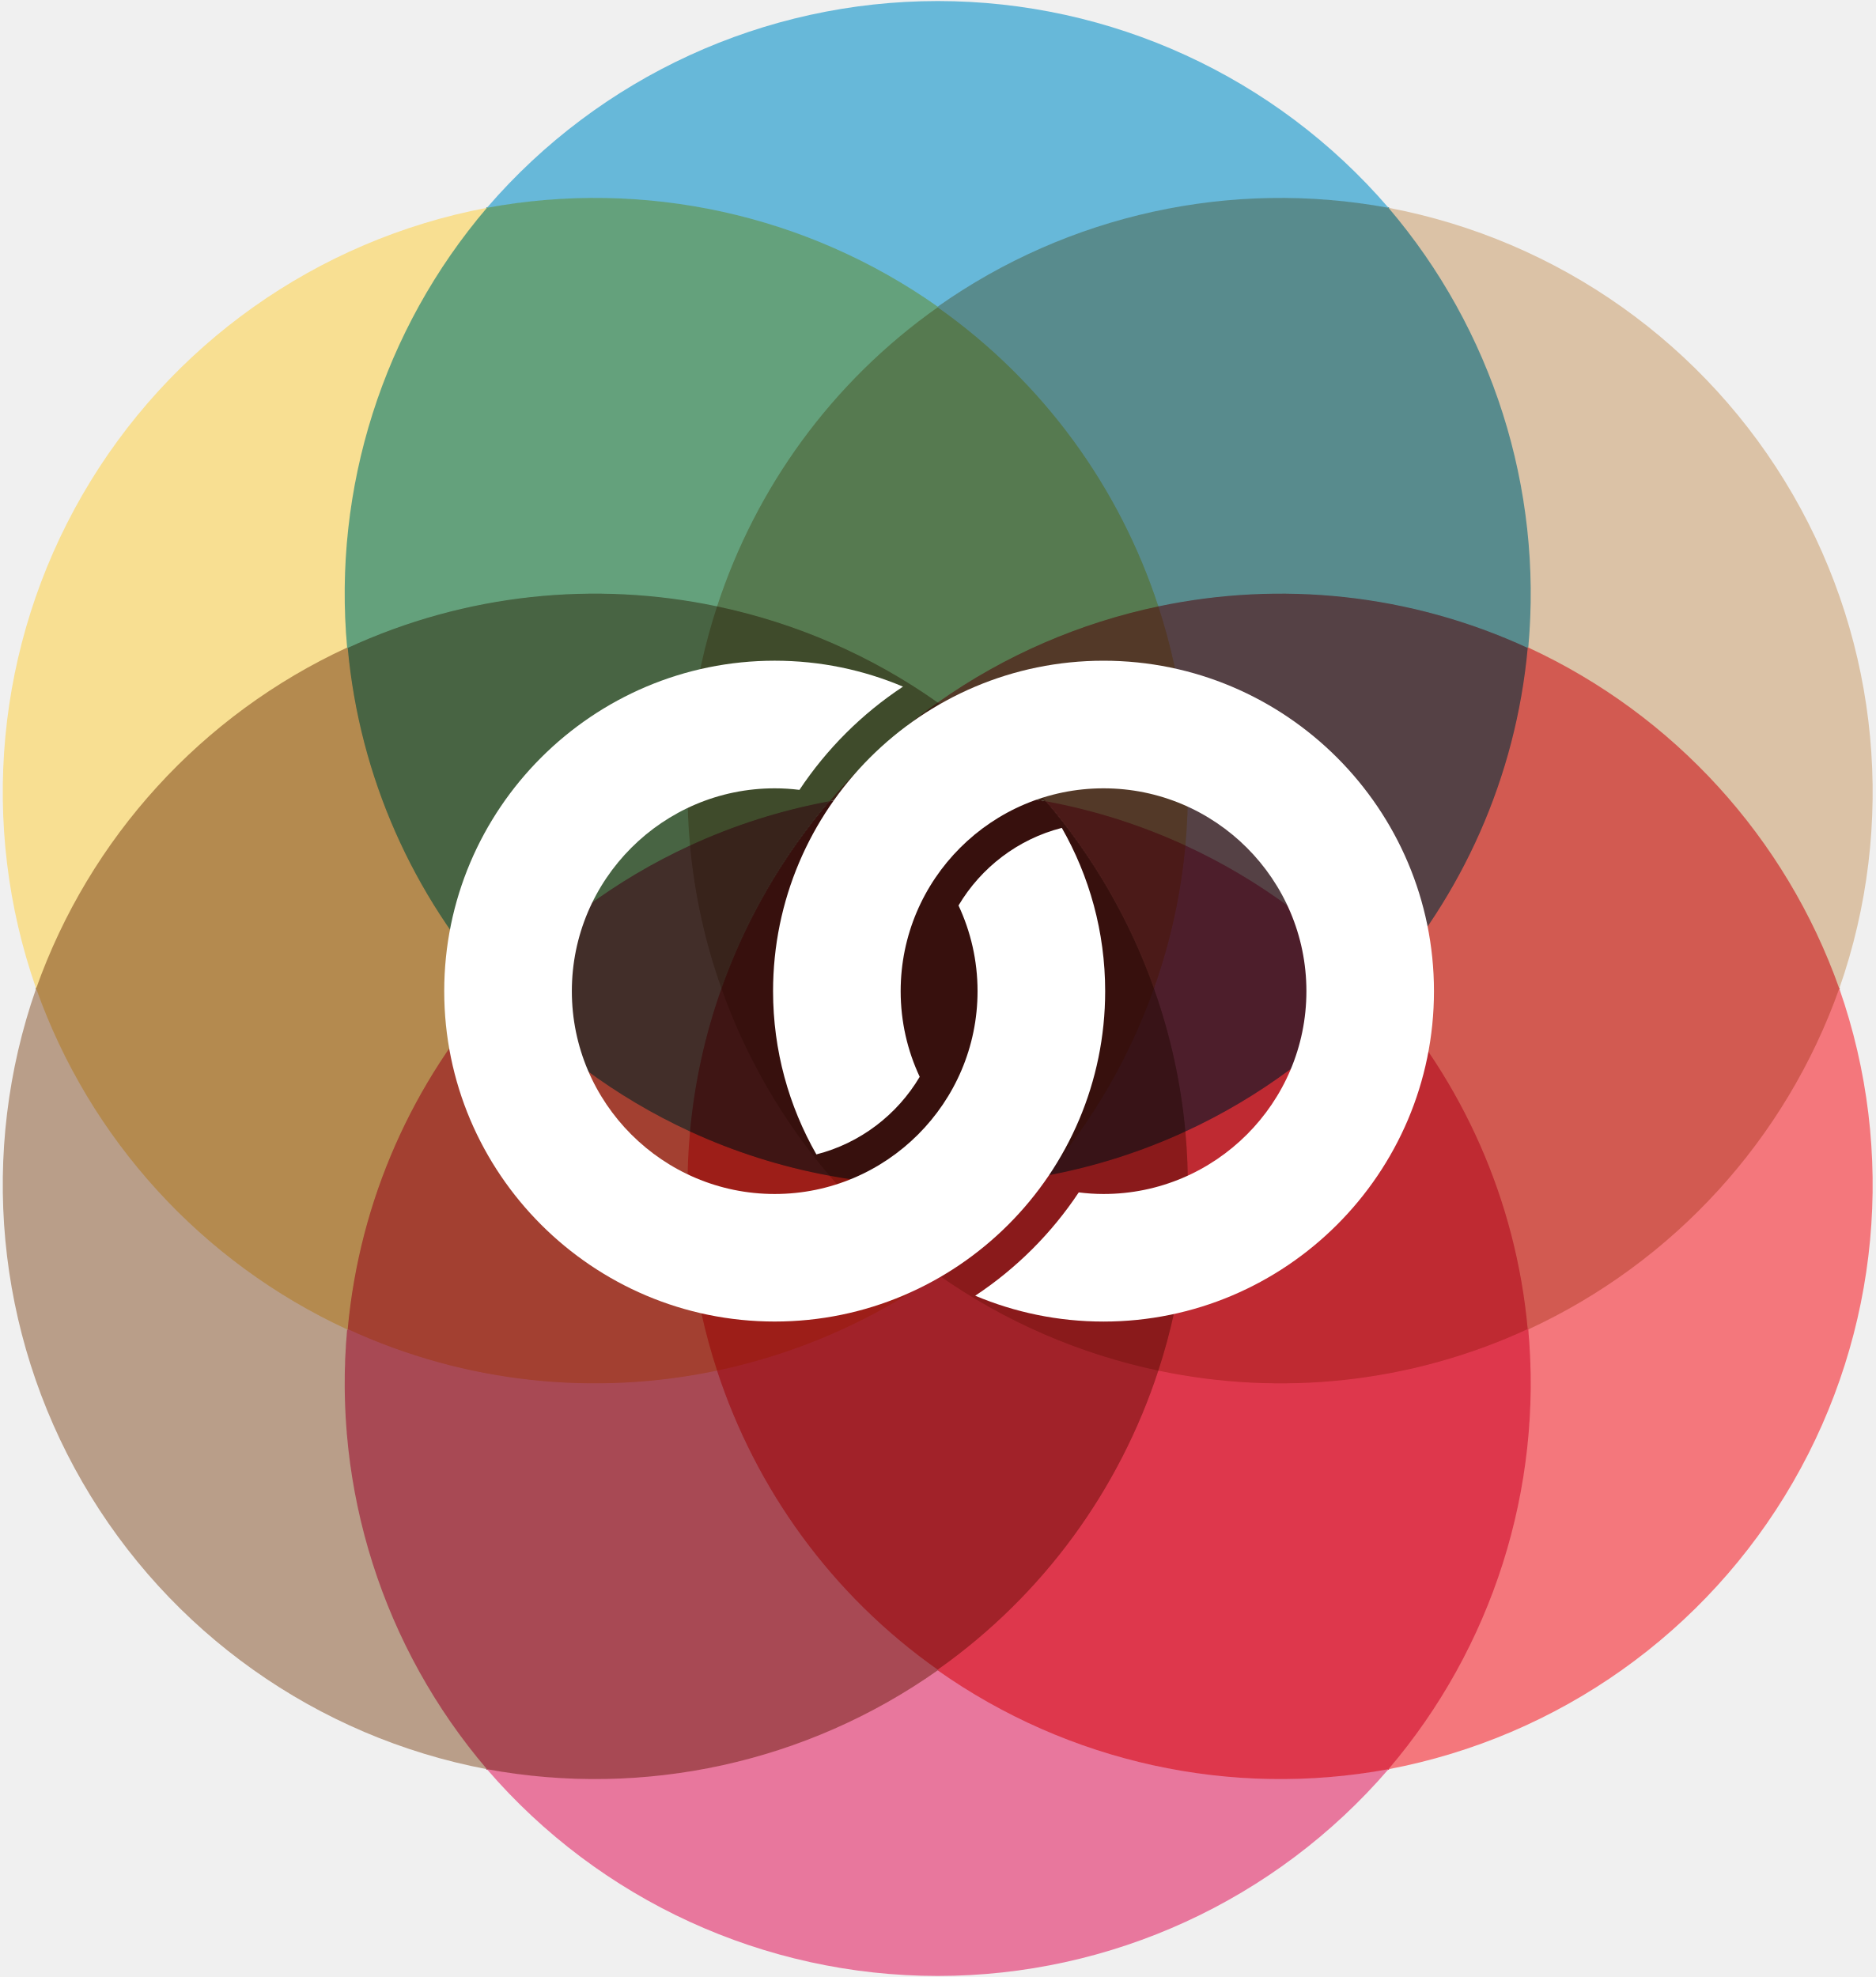
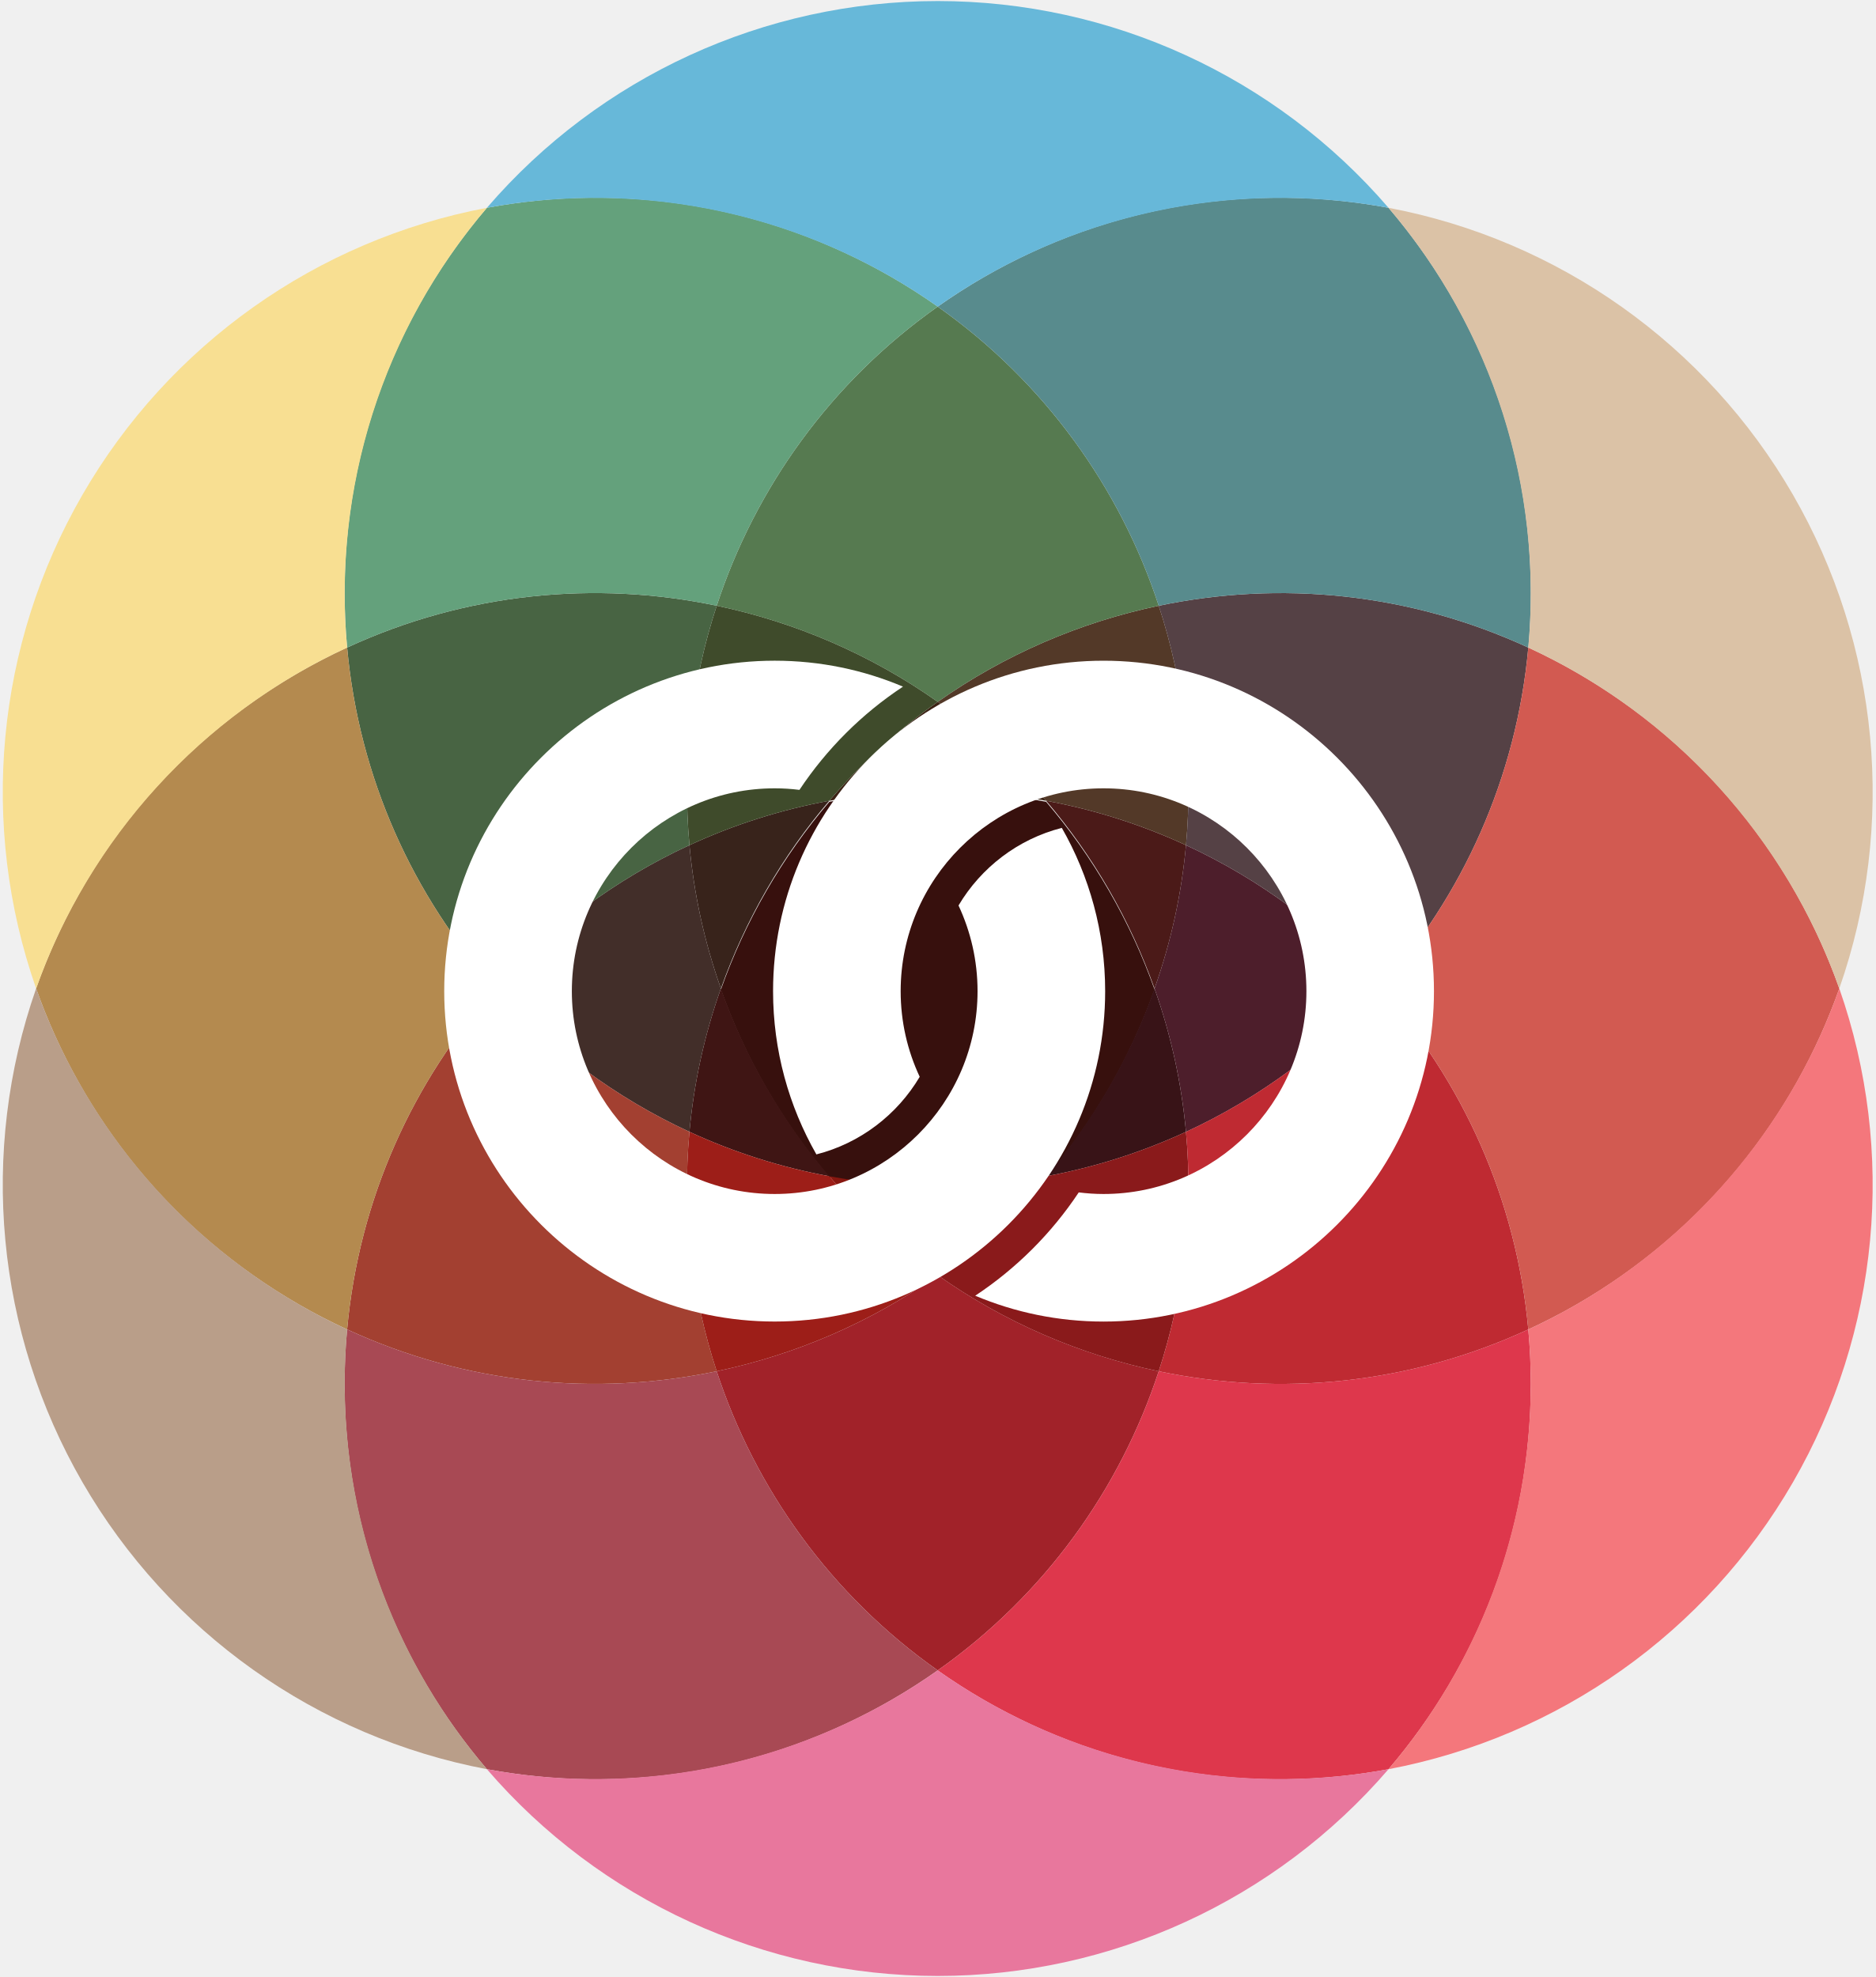
- <svg xmlns="http://www.w3.org/2000/svg" xmlns:xlink="http://www.w3.org/1999/xlink" viewBox="-175 -184.5 350 369" stroke-width=".2">
+ <svg xmlns="http://www.w3.org/2000/svg" xmlns:xlink="http://www.w3.org/1999/xlink" viewBox="-175 -184.5 350 369">
  <defs>
    <path id="a" d="m20.236-35.042c-6.036-7.075-12.847-13.246-20.233-18.459-7.386 5.214-14.198 11.384-20.233 18.46 6.561-1.212 13.322-1.852 20.233-1.852s13.673 0.639 20.233 1.851z" />
    <path id="b" d="m20.236-35.042c9.145 1.689 17.895 4.503 26.103 8.293 1.386-15.171-0.396-30.391-5.089-44.69-14.73 3.086-28.802 9.152-41.247 17.938 7.386 5.213 14.197 11.384 20.233 18.459z" />
    <path id="c" d="m41.25-71.439c-7.205-21.956-21.268-41.735-41.247-55.829-19.979 14.093-34.042 33.873-41.247 55.829 14.73 3.086 28.802 9.152 41.247 17.938 12.445-8.787 26.517-14.853 41.247-17.938z" />
    <path id="d" d="m8.564-132.752c-2.966 1.712-5.816 3.547-8.562 5.484 19.979 14.093 34.042 33.873 41.247 55.829 22.617-4.738 46.778-2.449 68.973 7.807 0.304-3.345 0.468-6.731 0.468-10.156 0-27.459-10.003-52.579-26.558-71.925-25.031-4.665-51.787-0.768-75.568 12.961z" />
    <path id="e" d="m0-127.268a111 111 0 0 1 84.13-18.446a111 111 0 0 0 -168.26 0a111 111 0 0 1 84.13 18.446z" />
  </defs>
-   <path fill="#37100D" stroke="#37100D" d="m40.469 .197c-2.23-6.288-5.058-12.463-8.513-18.448s-7.39-11.521-11.719-16.597c-6.561-1.212-13.322-1.851-20.233-1.851-6.912 0-13.673 0.639-20.233 1.852-4.33 5.075-8.264 10.611-11.72 16.596s-6.283 12.161-8.513 18.448c2.23 6.287 5.058 12.462 8.513 18.448s7.39 11.521 11.72 16.597c6.561 1.212 13.322 1.851 20.233 1.851s13.672-0.639 20.232-1.851c4.33-5.076 8.265-10.612 11.72-16.597s6.282-12.161 8.513-18.448z" />
-   <use xlink:href="#a" fill="#3C2315" stroke="#3C2315" />
-   <use xlink:href="#a" fill="#4B1A18" stroke="#4B1A18" transform="rotate(60)" />
-   <use xlink:href="#a" fill="#381317" stroke="#381317" transform="rotate(120)" />
-   <use xlink:href="#a" fill="#87170F" stroke="#87170F" transform="rotate(180)" />
-   <use xlink:href="#a" fill="#3F1514" stroke="#3F1514" transform="rotate(240)" />
-   <use xlink:href="#a" fill="#38231B" stroke="#38231B" transform="rotate(300)" />
-   <use xlink:href="#b" fill="#533928" stroke="#533928" />
-   <use xlink:href="#b" fill="#4D1E2B" stroke="#4D1E2B" transform="rotate(60)" />
-   <use xlink:href="#b" fill="#8A1A1B" stroke="#8A1A1B" transform="rotate(120)" />
-   <use xlink:href="#b" fill="#9D1E18" stroke="#9D1E18" transform="rotate(180)" />
-   <use xlink:href="#b" fill="#422E29" stroke="#422E29" transform="rotate(240)" />
-   <use xlink:href="#b" fill="#3F4B2B" stroke="#3F4B2B" transform="rotate(300)" />
-   <use xlink:href="#c" fill="#567A50" stroke="#567A50" />
-   <use xlink:href="#c" fill="#554145" stroke="#554145" transform="rotate(60)" />
-   <use xlink:href="#c" fill="#BF2A32" stroke="#BF2A32" transform="rotate(120)" />
-   <use xlink:href="#c" fill="#A12229" stroke="#A12229" transform="rotate(180)" />
-   <use xlink:href="#c" fill="#A34031" stroke="#A34031" transform="rotate(240)" />
-   <use xlink:href="#c" fill="#486443" stroke="#486443" transform="rotate(300)" />
-   <use xlink:href="#d" fill="#588B8D" stroke="#588B8D" />
-   <use xlink:href="#d" fill="#D25A51" stroke="#D25A51" transform="rotate(60)" />
-   <use xlink:href="#d" fill="#DE374C" stroke="#DE374C" transform="rotate(120)" />
-   <use xlink:href="#d" fill="#A84954" stroke="#A84954" transform="rotate(180)" />
-   <use xlink:href="#d" fill="#B48A4F" stroke="#B48A4F" transform="rotate(240)" />
-   <use xlink:href="#d" fill="#64A17C" stroke="#64A17C" transform="rotate(300)" />
-   <use xlink:href="#e" fill="#67B8D9" />
-   <use xlink:href="#e" fill="#DBC2A6" transform="rotate(60)" />
-   <use xlink:href="#e" fill="#F4777C" transform="rotate(120)" />
-   <use xlink:href="#e" fill="#E8779D" transform="rotate(180)" />
-   <use xlink:href="#e" fill="#B99E89" transform="rotate(240)" />
-   <use xlink:href="#e" fill="#F8DF92" transform="rotate(300)" />
-   <g fill="#FFF" transform="scale(2.5 2.5) translate(12.5 0.2)">
+   <path fill="#37100d" d="m40.469 .197c-2.23-6.288-5.058-12.463-8.513-18.448s-7.39-11.521-11.719-16.597c-6.561-1.212-13.322-1.851-20.233-1.851-6.912 0-13.673 0.639-20.233 1.852-4.33 5.075-8.264 10.611-11.72 16.596s-6.283 12.161-8.513 18.448c2.23 6.287 5.058 12.462 8.513 18.448s7.39 11.521 11.72 16.597c6.561 1.212 13.322 1.851 20.233 1.851s13.672-0.639 20.232-1.851c4.33-5.076 8.265-10.612 11.72-16.597s6.282-12.161 8.513-18.448z" />
+   <use xlink:href="#a" fill="#3c2315" />
+   <use xlink:href="#a" fill="#4b1a18" transform="rotate(60)" />
+   <use xlink:href="#a" fill="#381317" transform="rotate(120)" />
+   <use xlink:href="#a" fill="#87170f" transform="rotate(180)" />
+   <use xlink:href="#a" fill="#3f1514" transform="rotate(240)" />
+   <use xlink:href="#a" fill="#38231b" transform="rotate(300)" />
+   <use xlink:href="#b" fill="#533928" />
+   <use xlink:href="#b" fill="#4d1e2b" transform="rotate(60)" />
+   <use xlink:href="#b" fill="#8a1a1b" transform="rotate(120)" />
+   <use xlink:href="#b" fill="#9d1e18" transform="rotate(180)" />
+   <use xlink:href="#b" fill="#422e29" transform="rotate(240)" />
+   <use xlink:href="#b" fill="#3f4b2b" transform="rotate(300)" />
+   <use xlink:href="#c" fill="#567a50" />
+   <use xlink:href="#c" fill="#554145" transform="rotate(60)" />
+   <use xlink:href="#c" fill="#bf2a32" transform="rotate(120)" />
+   <use xlink:href="#c" fill="#a12229" transform="rotate(180)" />
+   <use xlink:href="#c" fill="#a34031" transform="rotate(240)" />
+   <use xlink:href="#c" fill="#486443" transform="rotate(300)" />
+   <use xlink:href="#d" fill="#588b8d" />
+   <use xlink:href="#d" fill="#d25a51" transform="rotate(60)" />
+   <use xlink:href="#d" fill="#de374c" transform="rotate(120)" />
+   <use xlink:href="#d" fill="#a84954" transform="rotate(180)" />
+   <use xlink:href="#d" fill="#b48a4f" transform="rotate(240)" />
+   <use xlink:href="#d" fill="#64a17c" transform="rotate(300)" />
+   <use xlink:href="#e" fill="#67b8d9" />
+   <use xlink:href="#e" fill="#dbc2a6" transform="rotate(60)" />
+   <use xlink:href="#e" fill="#f4777c" transform="rotate(120)" />
+   <use xlink:href="#e" fill="#e8779d" transform="rotate(180)" />
+   <use xlink:href="#e" fill="#b99e89" transform="rotate(240)" />
+   <use xlink:href="#e" fill="#f8df92" transform="rotate(300)" />
+   <g fill="#fff" transform="scale(2.5 2.5) translate(12.5 0.2)">
    <path d="m0 0c0-4.436-1.181-8.59-3.235-12.191-3.271 0.834-6.03 2.959-7.712 5.793 0.91 1.946 1.421 4.111 1.421 6.398 0 8.346-6.794 15.142-15.143 15.142-8.35 0-15.143-6.796-15.143-15.142 0-8.352 6.792-15.145 15.143-15.145 0.627 0 1.243 0.04 1.847 0.116 2.035-3.059 4.665-5.685 7.73-7.707-2.946-1.248-6.184-1.937-9.577-1.937-13.602 0-24.67 11.066-24.67 24.672 0 13.603 11.068 24.665 24.67 24.665 13.603 0.001 24.669-11.061 24.669-24.664z" />
    <path d="m-.122 -24.672c-13.603 0-24.669 11.066-24.669 24.672 0 4.43 1.18 8.587 3.234 12.186 3.271-0.834 6.032-2.96 7.713-5.793-0.911-1.943-1.422-4.111-1.422-6.393 0-8.352 6.792-15.145 15.144-15.145 8.35 0 15.145 6.793 15.145 15.145 0 8.346-6.795 15.142-15.145 15.142-0.627 0-1.242-0.043-1.85-0.119-2.031 3.059-4.662 5.684-7.728 7.713 2.946 1.241 6.182 1.93 9.577 1.93 13.602 0 24.668-11.062 24.668-24.665 0.001-13.606-11.065-24.673-24.667-24.673z" />
  </g>
</svg>
